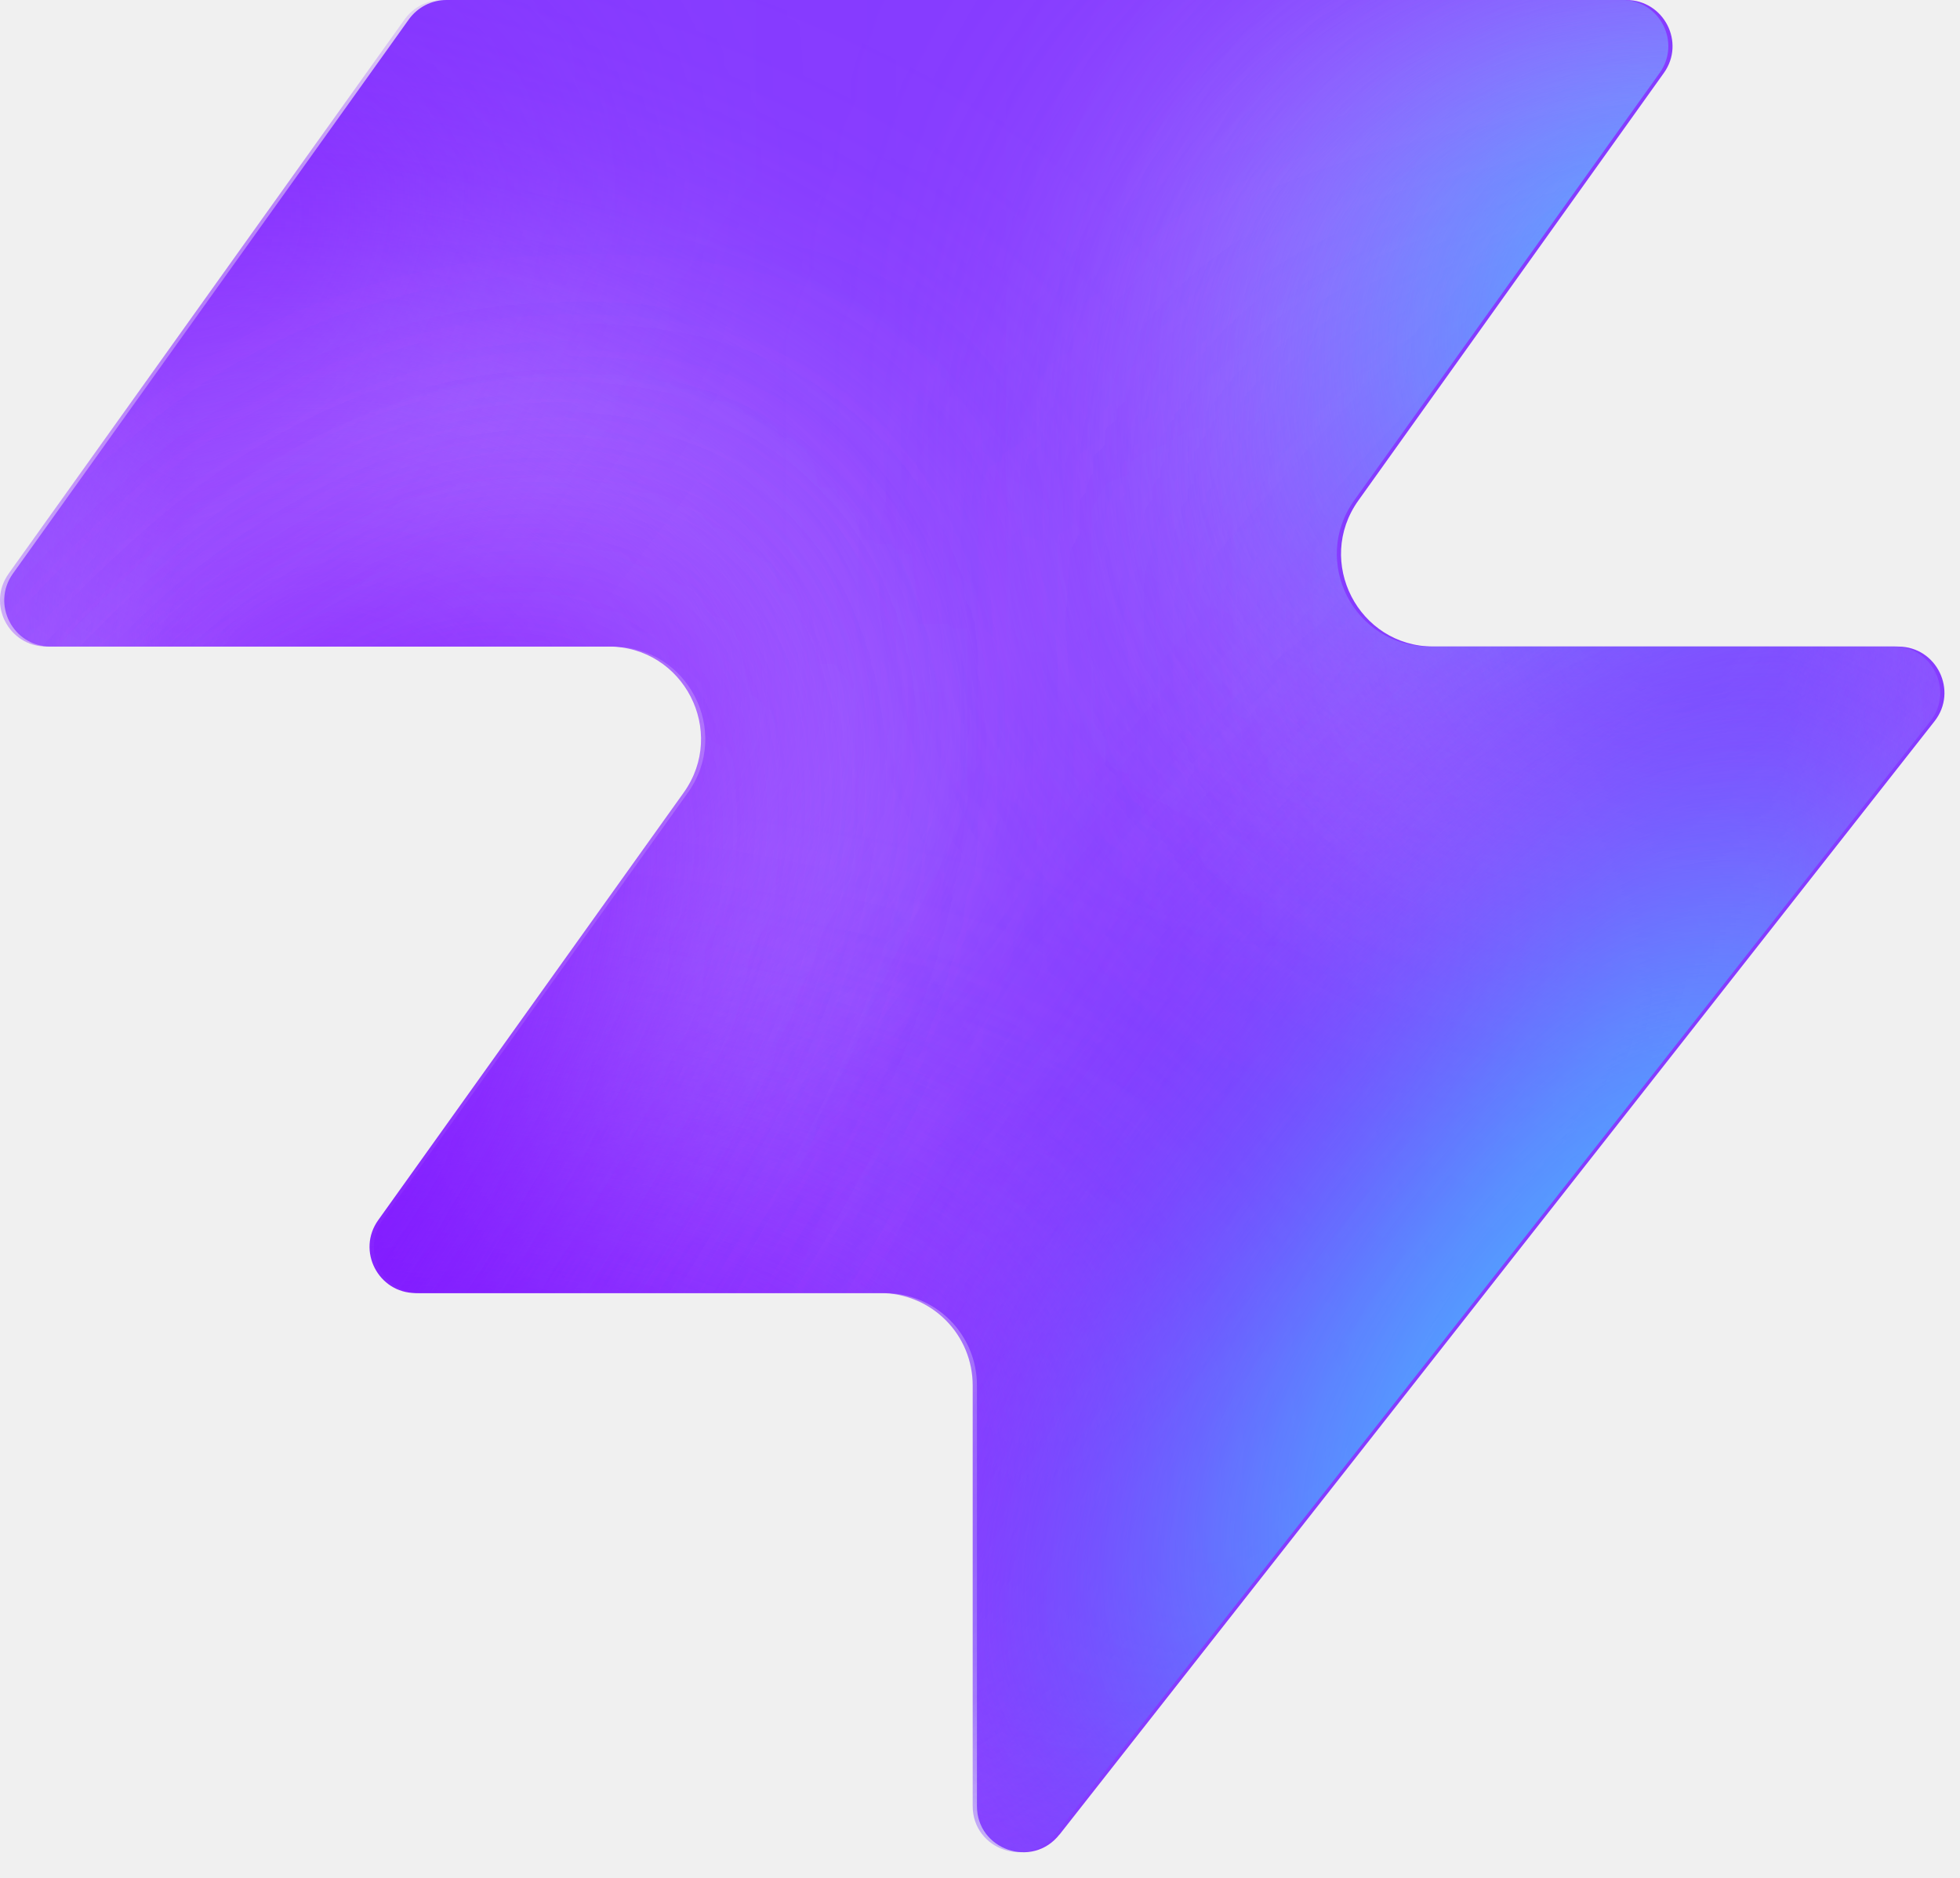
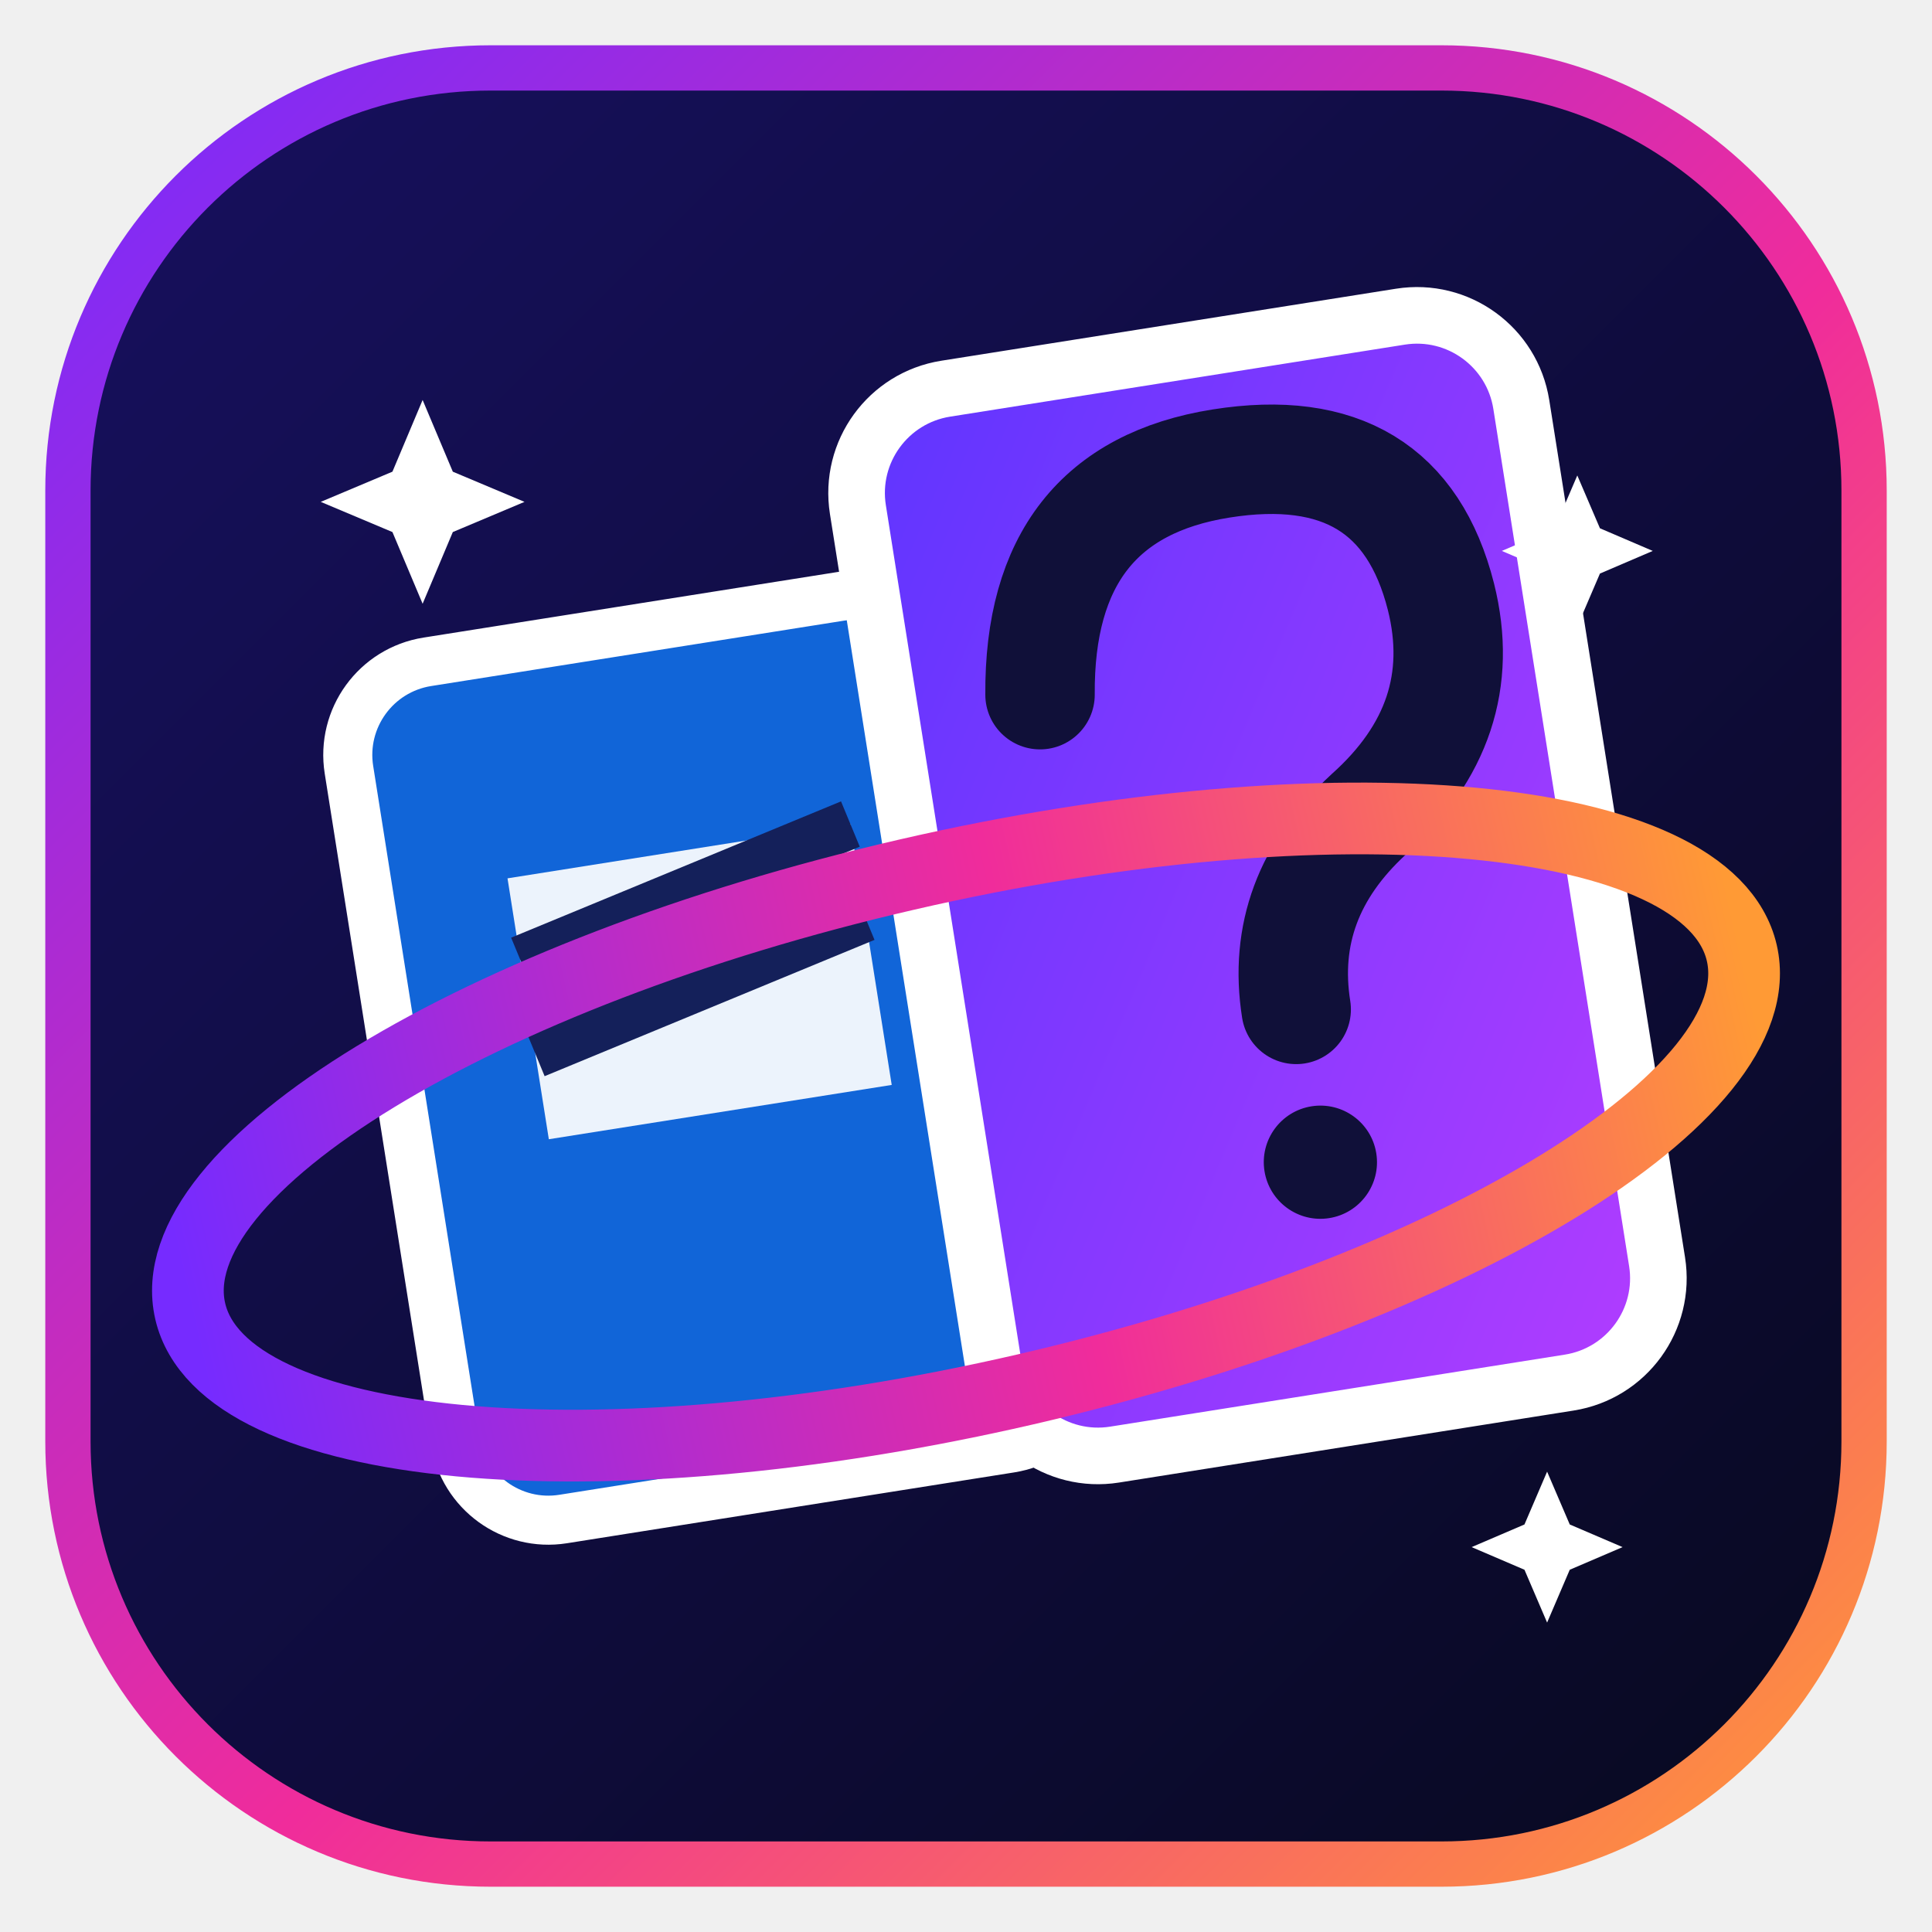
- <svg xmlns="http://www.w3.org/2000/svg" width="48" height="46" fill="none" viewBox="0 0 48 46">
-   <path fill="#863bff" d="M25.946 44.938c-.664.845-2.021.375-2.021-.698V33.937a2.26 2.26 0 0 0-2.262-2.262H10.287c-.92 0-1.456-1.04-.92-1.788l7.48-10.471c1.07-1.497 0-3.578-1.842-3.578H1.237c-.92 0-1.456-1.04-.92-1.788L10.013.474c.214-.297.556-.474.92-.474h28.894c.92 0 1.456 1.04.92 1.788l-7.48 10.471c-1.07 1.498 0 3.579 1.842 3.579h11.377c.943 0 1.473 1.088.89 1.83L25.947 44.94z" style="fill:#863bff;fill:color(display-p3 .525 .23 1);fill-opacity:1" />
-   <mask id="a" width="48" height="46" x="0" y="0" maskUnits="userSpaceOnUse" style="mask-type:alpha">
-     <path fill="#000" d="M25.842 44.938c-.664.844-2.021.375-2.021-.698V33.937a2.26 2.26 0 0 0-2.262-2.262H10.183c-.92 0-1.456-1.04-.92-1.788l7.48-10.471c1.07-1.498 0-3.579-1.842-3.579H1.133c-.92 0-1.456-1.04-.92-1.787L9.91.473c.214-.297.556-.474.92-.474h28.894c.92 0 1.456 1.04.92 1.788l-7.48 10.471c-1.07 1.498 0 3.578 1.842 3.578h11.377c.943 0 1.473 1.088.89 1.832L25.843 44.94z" style="fill:#000;fill-opacity:1" />
-   </mask>
-   <g mask="url(#a)">
-     <g filter="url(#b)">
-       <ellipse cx="5.508" cy="14.704" fill="#ede6ff" rx="5.508" ry="14.704" style="fill:#ede6ff;fill:color(display-p3 .927 .903 1);fill-opacity:1" transform="matrix(.00324 1 1 -.00324 -4.47 31.516)" />
-     </g>
-     <g filter="url(#c)">
-       <ellipse cx="10.399" cy="29.851" fill="#ede6ff" rx="10.399" ry="29.851" style="fill:#ede6ff;fill:color(display-p3 .927 .903 1);fill-opacity:1" transform="matrix(.00324 1 1 -.00324 -39.328 7.883)" />
-     </g>
-     <g filter="url(#d)">
-       <ellipse cx="5.508" cy="30.487" fill="#7e14ff" rx="5.508" ry="30.487" style="fill:#7e14ff;fill:color(display-p3 .492 .077 1);fill-opacity:1" transform="rotate(89.814 -25.913 -14.639)scale(1 -1)" />
-     </g>
-     <g filter="url(#e)">
-       <ellipse cx="5.508" cy="30.599" fill="#7e14ff" rx="5.508" ry="30.599" style="fill:#7e14ff;fill:color(display-p3 .492 .077 1);fill-opacity:1" transform="rotate(89.814 -32.644 -3.334)scale(1 -1)" />
-     </g>
-     <g filter="url(#f)">
-       <ellipse cx="5.508" cy="30.599" fill="#7e14ff" rx="5.508" ry="30.599" style="fill:#7e14ff;fill:color(display-p3 .492 .077 1);fill-opacity:1" transform="matrix(.00324 1 1 -.00324 -34.34 30.47)" />
-     </g>
-     <g filter="url(#g)">
-       <ellipse cx="14.072" cy="22.078" fill="#ede6ff" rx="14.072" ry="22.078" style="fill:#ede6ff;fill:color(display-p3 .927 .903 1);fill-opacity:1" transform="rotate(93.35 24.506 48.493)scale(-1 1)" />
-     </g>
-     <g filter="url(#h)">
-       <ellipse cx="3.47" cy="21.501" fill="#7e14ff" rx="3.47" ry="21.501" style="fill:#7e14ff;fill:color(display-p3 .492 .077 1);fill-opacity:1" transform="rotate(89.009 28.708 47.59)scale(-1 1)" />
-     </g>
-     <g filter="url(#i)">
-       <ellipse cx="3.47" cy="21.501" fill="#7e14ff" rx="3.47" ry="21.501" style="fill:#7e14ff;fill:color(display-p3 .492 .077 1);fill-opacity:1" transform="rotate(89.009 28.708 47.59)scale(-1 1)" />
-     </g>
-     <g filter="url(#j)">
-       <ellipse cx=".387" cy="8.972" fill="#7e14ff" rx="4.407" ry="29.108" style="fill:#7e14ff;fill:color(display-p3 .492 .077 1);fill-opacity:1" transform="rotate(39.51 .387 8.972)" />
-     </g>
-     <g filter="url(#k)">
-       <ellipse cx="47.523" cy="-6.092" fill="#7e14ff" rx="4.407" ry="29.108" style="fill:#7e14ff;fill:color(display-p3 .492 .077 1);fill-opacity:1" transform="rotate(37.892 47.523 -6.092)" />
-     </g>
-     <g filter="url(#l)">
-       <ellipse cx="41.412" cy="6.333" fill="#47bfff" rx="5.971" ry="9.665" style="fill:#47bfff;fill:color(display-p3 .28 .748 1);fill-opacity:1" transform="rotate(37.892 41.412 6.333)" />
-     </g>
-     <g filter="url(#m)">
-       <ellipse cx="-1.879" cy="38.332" fill="#7e14ff" rx="4.407" ry="29.108" style="fill:#7e14ff;fill:color(display-p3 .492 .077 1);fill-opacity:1" transform="rotate(37.892 -1.88 38.332)" />
-     </g>
-     <g filter="url(#n)">
-       <ellipse cx="-1.879" cy="38.332" fill="#7e14ff" rx="4.407" ry="29.108" style="fill:#7e14ff;fill:color(display-p3 .492 .077 1);fill-opacity:1" transform="rotate(37.892 -1.88 38.332)" />
-     </g>
-     <g filter="url(#o)">
-       <ellipse cx="35.651" cy="29.907" fill="#7e14ff" rx="4.407" ry="29.108" style="fill:#7e14ff;fill:color(display-p3 .492 .077 1);fill-opacity:1" transform="rotate(37.892 35.651 29.907)" />
-     </g>
-     <g filter="url(#p)">
-       <ellipse cx="38.418" cy="32.4" fill="#47bfff" rx="5.971" ry="15.297" style="fill:#47bfff;fill:color(display-p3 .28 .748 1);fill-opacity:1" transform="rotate(37.892 38.418 32.4)" />
-     </g>
+ <svg xmlns="http://www.w3.org/2000/svg" viewBox="0 0 512 512">
+   <defs>
+     <linearGradient id="bg" x1="0" y1="0" x2="1" y2="1">
+       <stop stop-color="#17105f" />
+       <stop offset="1" stop-color="#08091f" />
+     </linearGradient>
+     <linearGradient id="edge" x1="0" y1="0" x2="1" y2="1">
+       <stop stop-color="#762bff" />
+       <stop offset=".55" stop-color="#f02c9b" />
+       <stop offset="1" stop-color="#ff9a35" />
+     </linearGradient>
+     <linearGradient id="card" x1="0" y1="0" x2="1" y2="1">
+       <stop stop-color="#5d35ff" />
+       <stop offset="1" stop-color="#b33dff" />
+     </linearGradient>
+     <linearGradient id="orbit" x1="0" y1="0" x2="1" y2="0">
+       <stop stop-color="#762bff" />
+       <stop offset=".55" stop-color="#f02c9b" />
+       <stop offset="1" stop-color="#ff9a35" />
+     </linearGradient>
+   </defs>
+   <rect x="18" y="18" width="476" height="476" rx="112" fill="url(#bg)" stroke="url(#edge)" stroke-width="12" />
+   <g transform="rotate(-9 256 252)">
+     <rect x="102" y="154" width="170" height="230" rx="25" fill="#1165d8" stroke="#fff" stroke-width="13" />
+     <path d="M139 214h92v70h-92z" fill="#fff" opacity=".92" />
+     <path d="M139 236l92-22m-92 47 92-22" stroke="#14205a" stroke-width="13" />
+     <rect x="246" y="104" width="178" height="286" rx="28" fill="url(#card)" stroke="#fff" stroke-width="15" />
+     <path d="M286 188q8-53 57-53 48 0 52 44 3 34-28 54-27 18-27 48" fill="none" stroke="#101039" stroke-width="29" stroke-linecap="round" />
+     <circle cx="340" cy="322" r="15" fill="#101039" />
  </g>
-   <defs>
-     <filter id="b" width="60.045" height="41.654" x="-19.77" y="16.149" color-interpolation-filters="sRGB" filterUnits="userSpaceOnUse">
-       <feFlood flood-opacity="0" result="BackgroundImageFix" />
-       <feBlend in="SourceGraphic" in2="BackgroundImageFix" result="shape" />
-       <feGaussianBlur result="effect1_foregroundBlur_2002_17158" stdDeviation="7.659" />
-     </filter>
-     <filter id="c" width="90.34" height="51.437" x="-54.613" y="-7.533" color-interpolation-filters="sRGB" filterUnits="userSpaceOnUse">
-       <feFlood flood-opacity="0" result="BackgroundImageFix" />
-       <feBlend in="SourceGraphic" in2="BackgroundImageFix" result="shape" />
-       <feGaussianBlur result="effect1_foregroundBlur_2002_17158" stdDeviation="7.659" />
-     </filter>
-     <filter id="d" width="79.355" height="29.4" x="-49.64" y="2.03" color-interpolation-filters="sRGB" filterUnits="userSpaceOnUse">
-       <feFlood flood-opacity="0" result="BackgroundImageFix" />
-       <feBlend in="SourceGraphic" in2="BackgroundImageFix" result="shape" />
-       <feGaussianBlur result="effect1_foregroundBlur_2002_17158" stdDeviation="4.596" />
-     </filter>
-     <filter id="e" width="79.579" height="29.4" x="-45.045" y="20.029" color-interpolation-filters="sRGB" filterUnits="userSpaceOnUse">
-       <feFlood flood-opacity="0" result="BackgroundImageFix" />
-       <feBlend in="SourceGraphic" in2="BackgroundImageFix" result="shape" />
-       <feGaussianBlur result="effect1_foregroundBlur_2002_17158" stdDeviation="4.596" />
-     </filter>
-     <filter id="f" width="79.579" height="29.4" x="-43.513" y="21.178" color-interpolation-filters="sRGB" filterUnits="userSpaceOnUse">
-       <feFlood flood-opacity="0" result="BackgroundImageFix" />
-       <feBlend in="SourceGraphic" in2="BackgroundImageFix" result="shape" />
-       <feGaussianBlur result="effect1_foregroundBlur_2002_17158" stdDeviation="4.596" />
-     </filter>
-     <filter id="g" width="74.749" height="58.852" x="15.756" y="-17.901" color-interpolation-filters="sRGB" filterUnits="userSpaceOnUse">
-       <feFlood flood-opacity="0" result="BackgroundImageFix" />
-       <feBlend in="SourceGraphic" in2="BackgroundImageFix" result="shape" />
-       <feGaussianBlur result="effect1_foregroundBlur_2002_17158" stdDeviation="7.659" />
-     </filter>
-     <filter id="h" width="61.377" height="25.362" x="23.548" y="2.284" color-interpolation-filters="sRGB" filterUnits="userSpaceOnUse">
-       <feFlood flood-opacity="0" result="BackgroundImageFix" />
-       <feBlend in="SourceGraphic" in2="BackgroundImageFix" result="shape" />
-       <feGaussianBlur result="effect1_foregroundBlur_2002_17158" stdDeviation="4.596" />
-     </filter>
-     <filter id="i" width="61.377" height="25.362" x="23.548" y="2.284" color-interpolation-filters="sRGB" filterUnits="userSpaceOnUse">
-       <feFlood flood-opacity="0" result="BackgroundImageFix" />
-       <feBlend in="SourceGraphic" in2="BackgroundImageFix" result="shape" />
-       <feGaussianBlur result="effect1_foregroundBlur_2002_17158" stdDeviation="4.596" />
-     </filter>
-     <filter id="j" width="56.045" height="63.649" x="-27.636" y="-22.853" color-interpolation-filters="sRGB" filterUnits="userSpaceOnUse">
-       <feFlood flood-opacity="0" result="BackgroundImageFix" />
-       <feBlend in="SourceGraphic" in2="BackgroundImageFix" result="shape" />
-       <feGaussianBlur result="effect1_foregroundBlur_2002_17158" stdDeviation="4.596" />
-     </filter>
-     <filter id="k" width="54.814" height="64.646" x="20.116" y="-38.415" color-interpolation-filters="sRGB" filterUnits="userSpaceOnUse">
-       <feFlood flood-opacity="0" result="BackgroundImageFix" />
-       <feBlend in="SourceGraphic" in2="BackgroundImageFix" result="shape" />
-       <feGaussianBlur result="effect1_foregroundBlur_2002_17158" stdDeviation="4.596" />
-     </filter>
-     <filter id="l" width="33.541" height="35.313" x="24.641" y="-11.323" color-interpolation-filters="sRGB" filterUnits="userSpaceOnUse">
-       <feFlood flood-opacity="0" result="BackgroundImageFix" />
-       <feBlend in="SourceGraphic" in2="BackgroundImageFix" result="shape" />
-       <feGaussianBlur result="effect1_foregroundBlur_2002_17158" stdDeviation="4.596" />
-     </filter>
-     <filter id="m" width="54.814" height="64.646" x="-29.286" y="6.009" color-interpolation-filters="sRGB" filterUnits="userSpaceOnUse">
-       <feFlood flood-opacity="0" result="BackgroundImageFix" />
-       <feBlend in="SourceGraphic" in2="BackgroundImageFix" result="shape" />
-       <feGaussianBlur result="effect1_foregroundBlur_2002_17158" stdDeviation="4.596" />
-     </filter>
-     <filter id="n" width="54.814" height="64.646" x="-29.286" y="6.009" color-interpolation-filters="sRGB" filterUnits="userSpaceOnUse">
-       <feFlood flood-opacity="0" result="BackgroundImageFix" />
-       <feBlend in="SourceGraphic" in2="BackgroundImageFix" result="shape" />
-       <feGaussianBlur result="effect1_foregroundBlur_2002_17158" stdDeviation="4.596" />
-     </filter>
-     <filter id="o" width="54.814" height="64.646" x="8.244" y="-2.416" color-interpolation-filters="sRGB" filterUnits="userSpaceOnUse">
-       <feFlood flood-opacity="0" result="BackgroundImageFix" />
-       <feBlend in="SourceGraphic" in2="BackgroundImageFix" result="shape" />
-       <feGaussianBlur result="effect1_foregroundBlur_2002_17158" stdDeviation="4.596" />
-     </filter>
-     <filter id="p" width="39.409" height="43.623" x="18.713" y="10.588" color-interpolation-filters="sRGB" filterUnits="userSpaceOnUse">
-       <feFlood flood-opacity="0" result="BackgroundImageFix" />
-       <feBlend in="SourceGraphic" in2="BackgroundImageFix" result="shape" />
-       <feGaussianBlur result="effect1_foregroundBlur_2002_17158" stdDeviation="4.596" />
-     </filter>
-   </defs>
+   <ellipse cx="256" cy="300" rx="211" ry="70" transform="rotate(-13 256 300)" fill="none" stroke="url(#orbit)" stroke-width="19" />
+   <path d="M112 106l8 19 19 8-19 8-8 19-8-19-19-8 19-8zM418 126l6 14 14 6-14 6-6 14-6-14-14-6 14-6zM410 390l6 14 14 6-14 6-6 14-6-14-14-6 14-6z" fill="#fff" />
</svg>
